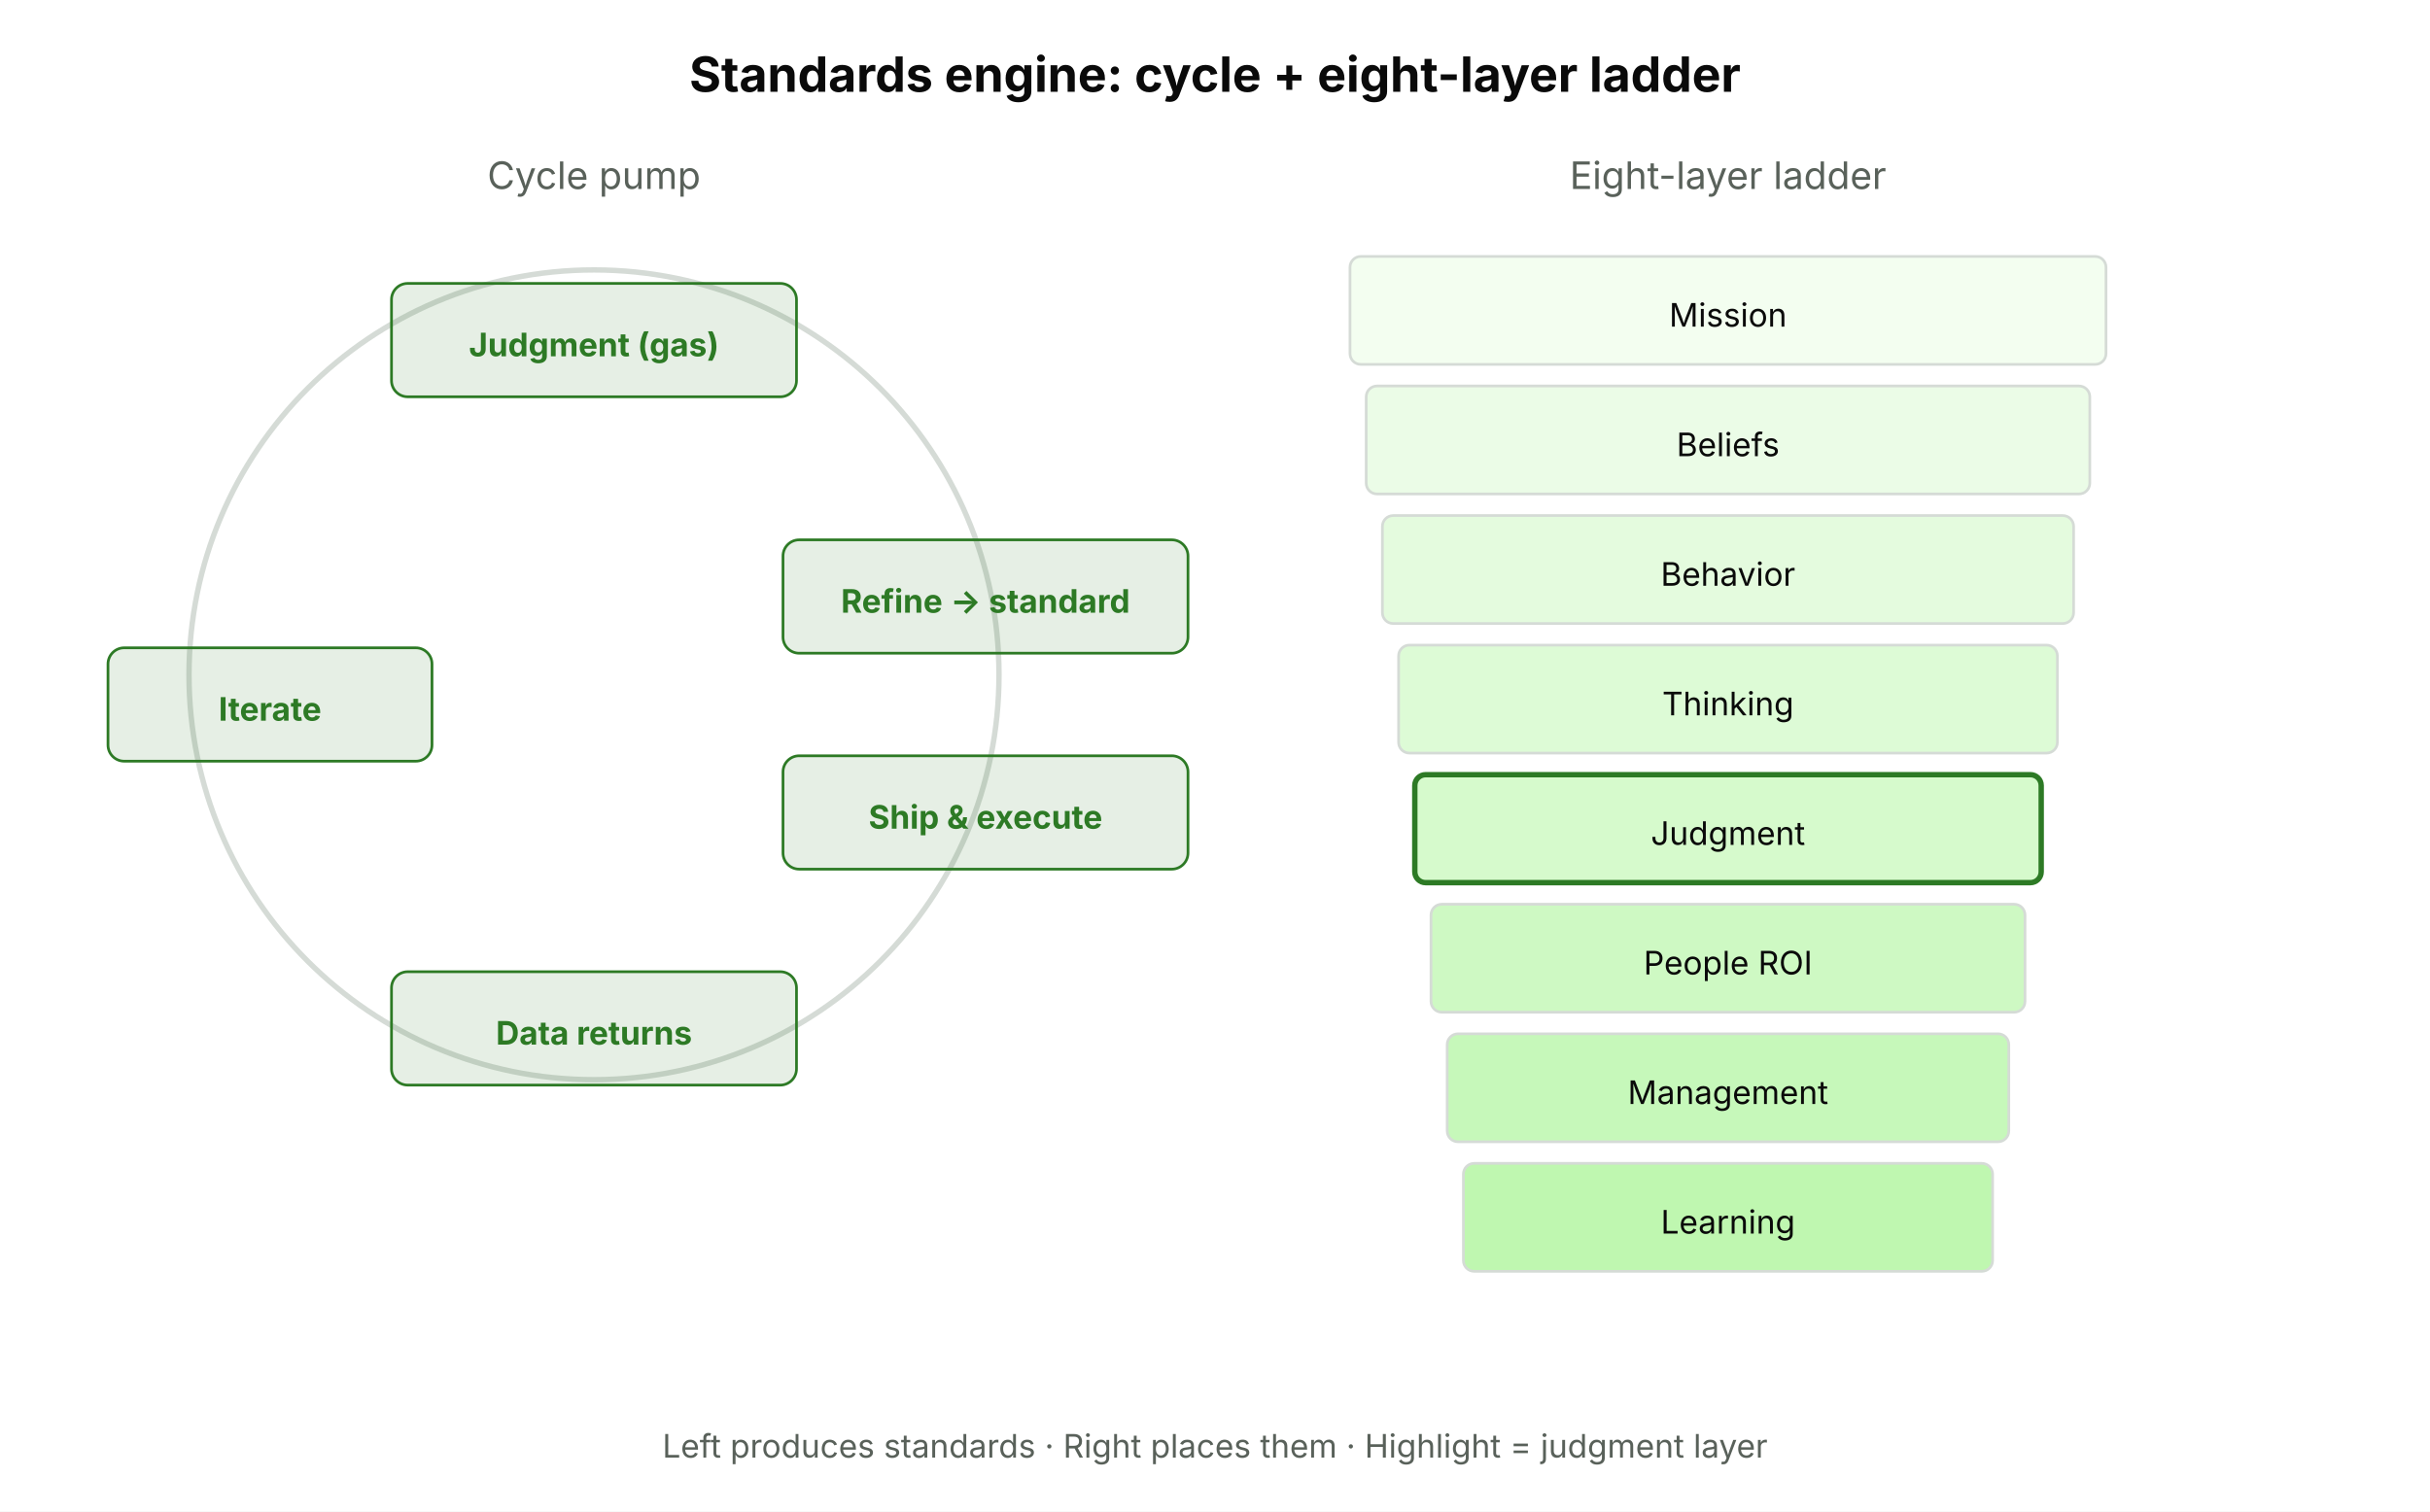
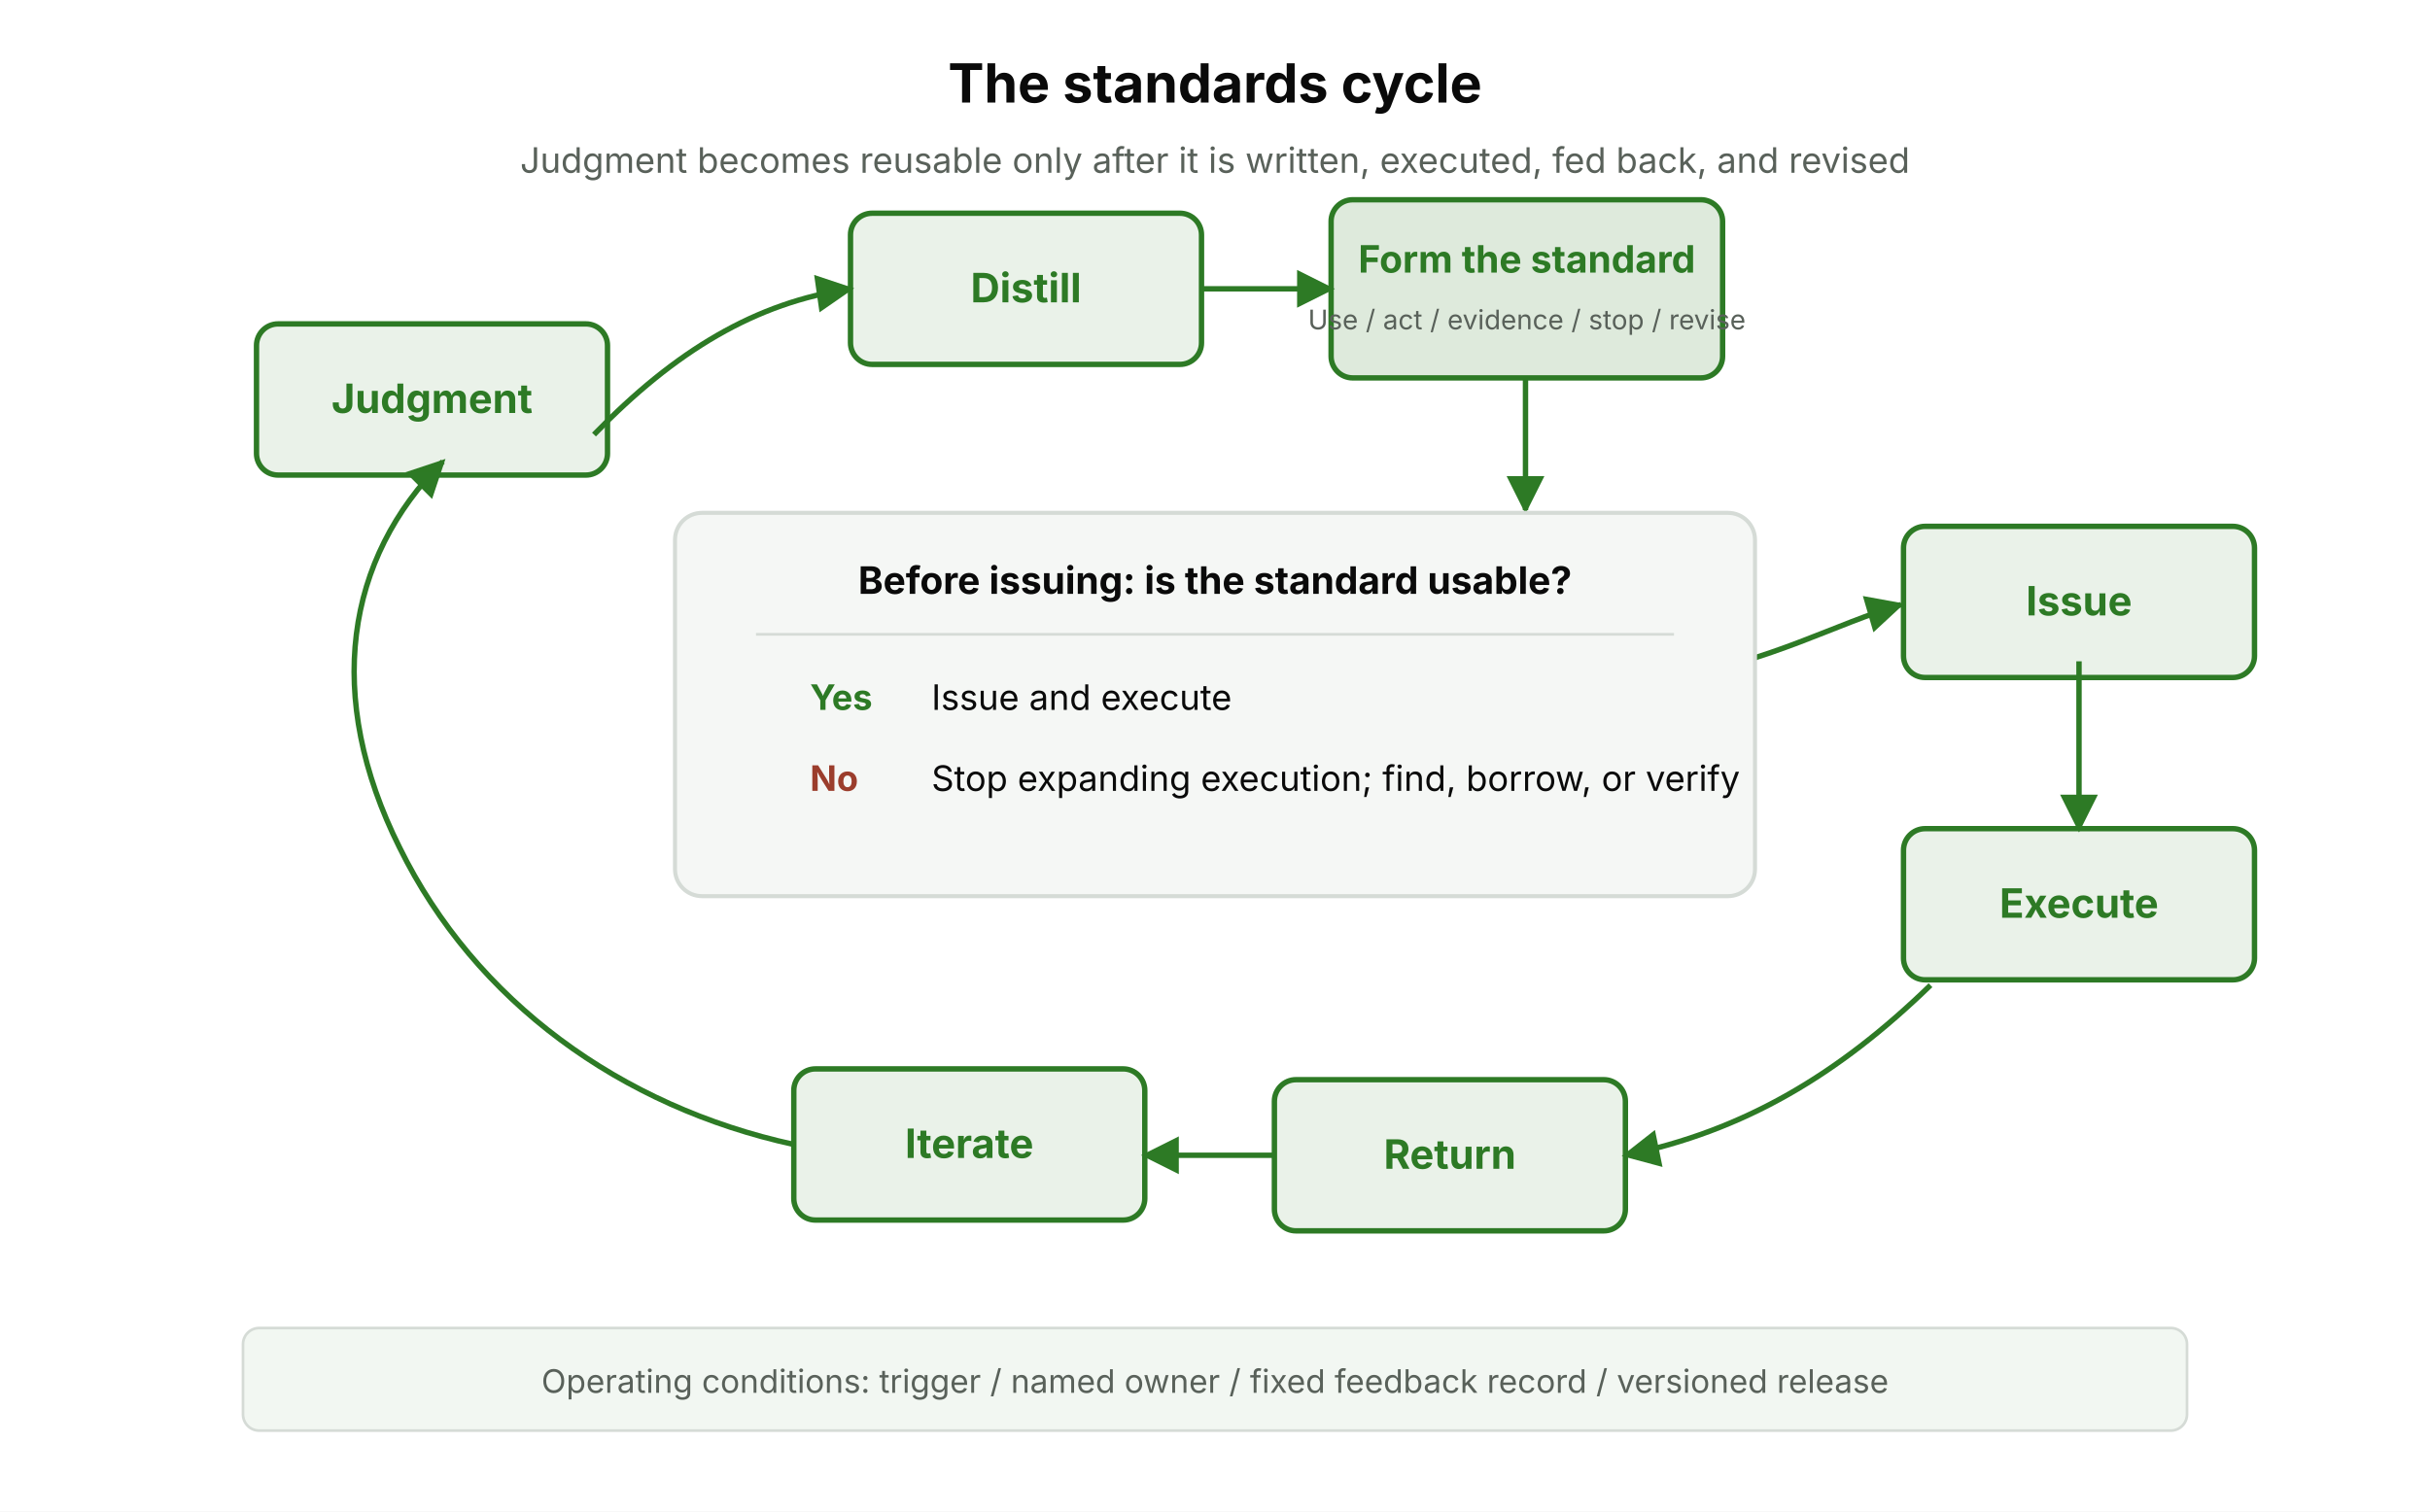
- <svg xmlns="http://www.w3.org/2000/svg" viewBox="0 0 900 560" role="img">
+ <svg xmlns="http://www.w3.org/2000/svg" viewBox="0 0 900 560" role="img" aria-labelledby="title desc">
+   <defs>
+     <marker id="arrow" viewBox="0 0 10 10" refX="9" refY="5" markerWidth="7" markerHeight="7" orient="auto-start-reverse">
+       <path d="M 0 0 L 10 5 L 0 10 z" fill="#2d7a25" />
+     </marker>
+   </defs>
  <rect width="900" height="560" fill="#fff" />
-   <text x="450" y="34" text-anchor="middle" font-family="Inter, system-ui, sans-serif" font-size="18" font-weight="700" fill="#0a0a0a">Standards engine: cycle + eight-layer ladder</text>
-   <text x="220" y="70" text-anchor="middle" font-family="Inter, system-ui, sans-serif" font-size="14" fill="#59615a">Cycle pump</text>
-   <circle cx="220" cy="250" r="150" fill="none" stroke="#d5dbd6" stroke-width="2" />
  <g font-family="Inter, system-ui, sans-serif">
-     <rect x="145" y="105" width="150" height="42" rx="6" fill="#2d7a25" fill-opacity="0.12" stroke="#2d7a25" />
-     <text x="220" y="132" text-anchor="middle" font-size="12" font-weight="700" fill="#2d7a25">Judgment (gas)</text>
-     <rect x="290" y="200" width="150" height="42" rx="6" fill="#2d7a25" fill-opacity="0.12" stroke="#2d7a25" />
-     <text x="365" y="227" text-anchor="middle" font-size="12" font-weight="700" fill="#2d7a25">Refine → standard</text>
-     <rect x="290" y="280" width="150" height="42" rx="6" fill="#2d7a25" fill-opacity="0.12" stroke="#2d7a25" />
-     <text x="365" y="307" text-anchor="middle" font-size="12" font-weight="700" fill="#2d7a25">Ship &amp; execute</text>
-     <rect x="145" y="360" width="150" height="42" rx="6" fill="#2d7a25" fill-opacity="0.12" stroke="#2d7a25" />
-     <text x="220" y="387" text-anchor="middle" font-size="12" font-weight="700" fill="#2d7a25">Data returns</text>
-     <rect x="40" y="240" width="120" height="42" rx="6" fill="#2d7a25" fill-opacity="0.12" stroke="#2d7a25" />
-     <text x="100" y="267" text-anchor="middle" font-size="12" font-weight="700" fill="#2d7a25">Iterate</text>
+     <text x="450" y="38" text-anchor="middle" font-size="20" font-weight="700" fill="#0a0a0a">The standards cycle</text>
+     <text x="450" y="64" text-anchor="middle" font-size="13" fill="#59615a">Judgment becomes reusable only after it is written, executed, fed back, and revised</text>
+     <g fill="none" stroke="#2d7a25" stroke-width="2" marker-end="url(#arrow)">
+       <path d="M 220 161 C 250 130, 280 112, 315 107" />
+       <path d="M 445 107 L 493 107" />
+       <path d="M 565 140 L 565 189" />
+       <path d="M 620 251 C 656 245, 680 231, 704 224" />
+       <path d="M 770 245 L 770 307" />
+       <path d="M 715 365 C 681 398, 646 419, 602 428" />
+       <path d="M 472 428 L 424 428" />
+       <path d="M 294 424 C 230 410, 176 371, 148 314 C 120 258, 128 207, 164 171" />
+     </g>
+     <g>
+       <rect x="95" y="120" width="130" height="56" rx="8" fill="#2d7a25" fill-opacity="0.10" stroke="#2d7a25" stroke-width="2" />
+       <text x="160" y="153" text-anchor="middle" font-size="15" font-weight="700" fill="#2d7a25">Judgment</text>
+       <rect x="315" y="79" width="130" height="56" rx="8" fill="#2d7a25" fill-opacity="0.10" stroke="#2d7a25" stroke-width="2" />
+       <text x="380" y="112" text-anchor="middle" font-size="15" font-weight="700" fill="#2d7a25">Distill</text>
+       <rect x="493" y="74" width="145" height="66" rx="8" fill="#2d7a25" fill-opacity="0.16" stroke="#2d7a25" stroke-width="2" />
+       <text x="565.5" y="101" text-anchor="middle" font-size="14" font-weight="700" fill="#2d7a25">Form the standard</text>
+       <text x="565.5" y="122" text-anchor="middle" font-size="10" fill="#59615a">Use / act / evidence / stop / revise</text>
+       <rect x="705" y="195" width="130" height="56" rx="8" fill="#2d7a25" fill-opacity="0.10" stroke="#2d7a25" stroke-width="2" />
+       <text x="770" y="228" text-anchor="middle" font-size="15" font-weight="700" fill="#2d7a25">Issue</text>
+       <rect x="705" y="307" width="130" height="56" rx="8" fill="#2d7a25" fill-opacity="0.10" stroke="#2d7a25" stroke-width="2" />
+       <text x="770" y="340" text-anchor="middle" font-size="15" font-weight="700" fill="#2d7a25">Execute</text>
+       <rect x="472" y="400" width="130" height="56" rx="8" fill="#2d7a25" fill-opacity="0.10" stroke="#2d7a25" stroke-width="2" />
+       <text x="537" y="433" text-anchor="middle" font-size="15" font-weight="700" fill="#2d7a25">Return</text>
+       <rect x="294" y="396" width="130" height="56" rx="8" fill="#2d7a25" fill-opacity="0.10" stroke="#2d7a25" stroke-width="2" />
+       <text x="359" y="429" text-anchor="middle" font-size="15" font-weight="700" fill="#2d7a25">Iterate</text>
+     </g>
+     <g>
+       <rect x="250" y="190" width="400" height="142" rx="10" fill="#f5f7f5" stroke="#d5dbd6" stroke-width="1.5" />
+       <text x="450" y="220" text-anchor="middle" font-size="14" font-weight="700" fill="#0a0a0a">Before issuing: is the standard usable?</text>
+       <line x1="280" y1="235" x2="620" y2="235" stroke="#d5dbd6" />
+       <text x="300" y="263" font-size="13" font-weight="700" fill="#2d7a25">Yes</text>
+       <text x="345" y="263" font-size="13" fill="#0a0a0a">Issue and execute</text>
+       <text x="300" y="293" font-size="13" font-weight="700" fill="#9b3d2c">No</text>
+       <text x="345" y="293" font-size="13" fill="#0a0a0a">Stop expanding execution; find, borrow, or verify</text>
+     </g>
+     <rect x="90" y="492" width="720" height="38" rx="6" fill="#2d7a25" fill-opacity="0.06" stroke="#d5dbd6" />
+     <text x="450" y="516" text-anchor="middle" font-size="12" fill="#59615a">Operating conditions: trigger / named owner / fixed feedback record / versioned release</text>
  </g>
-   <text x="640" y="70" text-anchor="middle" font-family="Inter, system-ui, sans-serif" font-size="14" fill="#59615a">Eight-layer ladder</text>
-   <g>
-     <rect x="500" y="95" width="280" height="40" rx="4" fill="#6bed4a" fill-opacity="0.08" stroke="#d5dbd6" stroke-width="1" />
-     <text x="640" y="121" text-anchor="middle" font-family="Inter, system-ui, sans-serif" font-size="12" fill="#0a0a0a">Mission</text>
-     <rect x="506" y="143" width="268" height="40" rx="4" fill="#6bed4a" fill-opacity="0.13" stroke="#d5dbd6" stroke-width="1" />
-     <text x="640" y="169" text-anchor="middle" font-family="Inter, system-ui, sans-serif" font-size="12" fill="#0a0a0a">Beliefs</text>
-     <rect x="512" y="191" width="256" height="40" rx="4" fill="#6bed4a" fill-opacity="0.18" stroke="#d5dbd6" stroke-width="1" />
-     <text x="640" y="217" text-anchor="middle" font-family="Inter, system-ui, sans-serif" font-size="12" fill="#0a0a0a">Behavior</text>
-     <rect x="518" y="239" width="244" height="40" rx="4" fill="#6bed4a" fill-opacity="0.23" stroke="#d5dbd6" stroke-width="1" />
-     <text x="640" y="265" text-anchor="middle" font-family="Inter, system-ui, sans-serif" font-size="12" fill="#0a0a0a">Thinking</text>
-     <rect x="524" y="287" width="232" height="40" rx="4" fill="#6bed4a" fill-opacity="0.28" stroke="#2d7a25" stroke-width="2" />
-     <text x="640" y="313" text-anchor="middle" font-family="Inter, system-ui, sans-serif" font-size="12" fill="#0a0a0a">Judgment</text>
-     <rect x="530" y="335" width="220" height="40" rx="4" fill="#6bed4a" fill-opacity="0.33" stroke="#d5dbd6" stroke-width="1" />
-     <text x="640" y="361" text-anchor="middle" font-family="Inter, system-ui, sans-serif" font-size="12" fill="#0a0a0a">People ROI</text>
-     <rect x="536" y="383" width="208" height="40" rx="4" fill="#6bed4a" fill-opacity="0.38" stroke="#d5dbd6" stroke-width="1" />
-     <text x="640" y="409" text-anchor="middle" font-family="Inter, system-ui, sans-serif" font-size="12" fill="#0a0a0a">Management</text>
-     <rect x="542" y="431" width="196" height="40" rx="4" fill="#6bed4a" fill-opacity="0.43" stroke="#d5dbd6" stroke-width="1" />
-     <text x="640" y="457" text-anchor="middle" font-family="Inter, system-ui, sans-serif" font-size="12" fill="#0a0a0a">Learning</text>
-   </g>
-   <text x="450" y="540" text-anchor="middle" font-family="Inter, system-ui, sans-serif" font-size="12" fill="#59615a">Left produces standards · Right places them · Highlight = judgment layer</text>
</svg>
